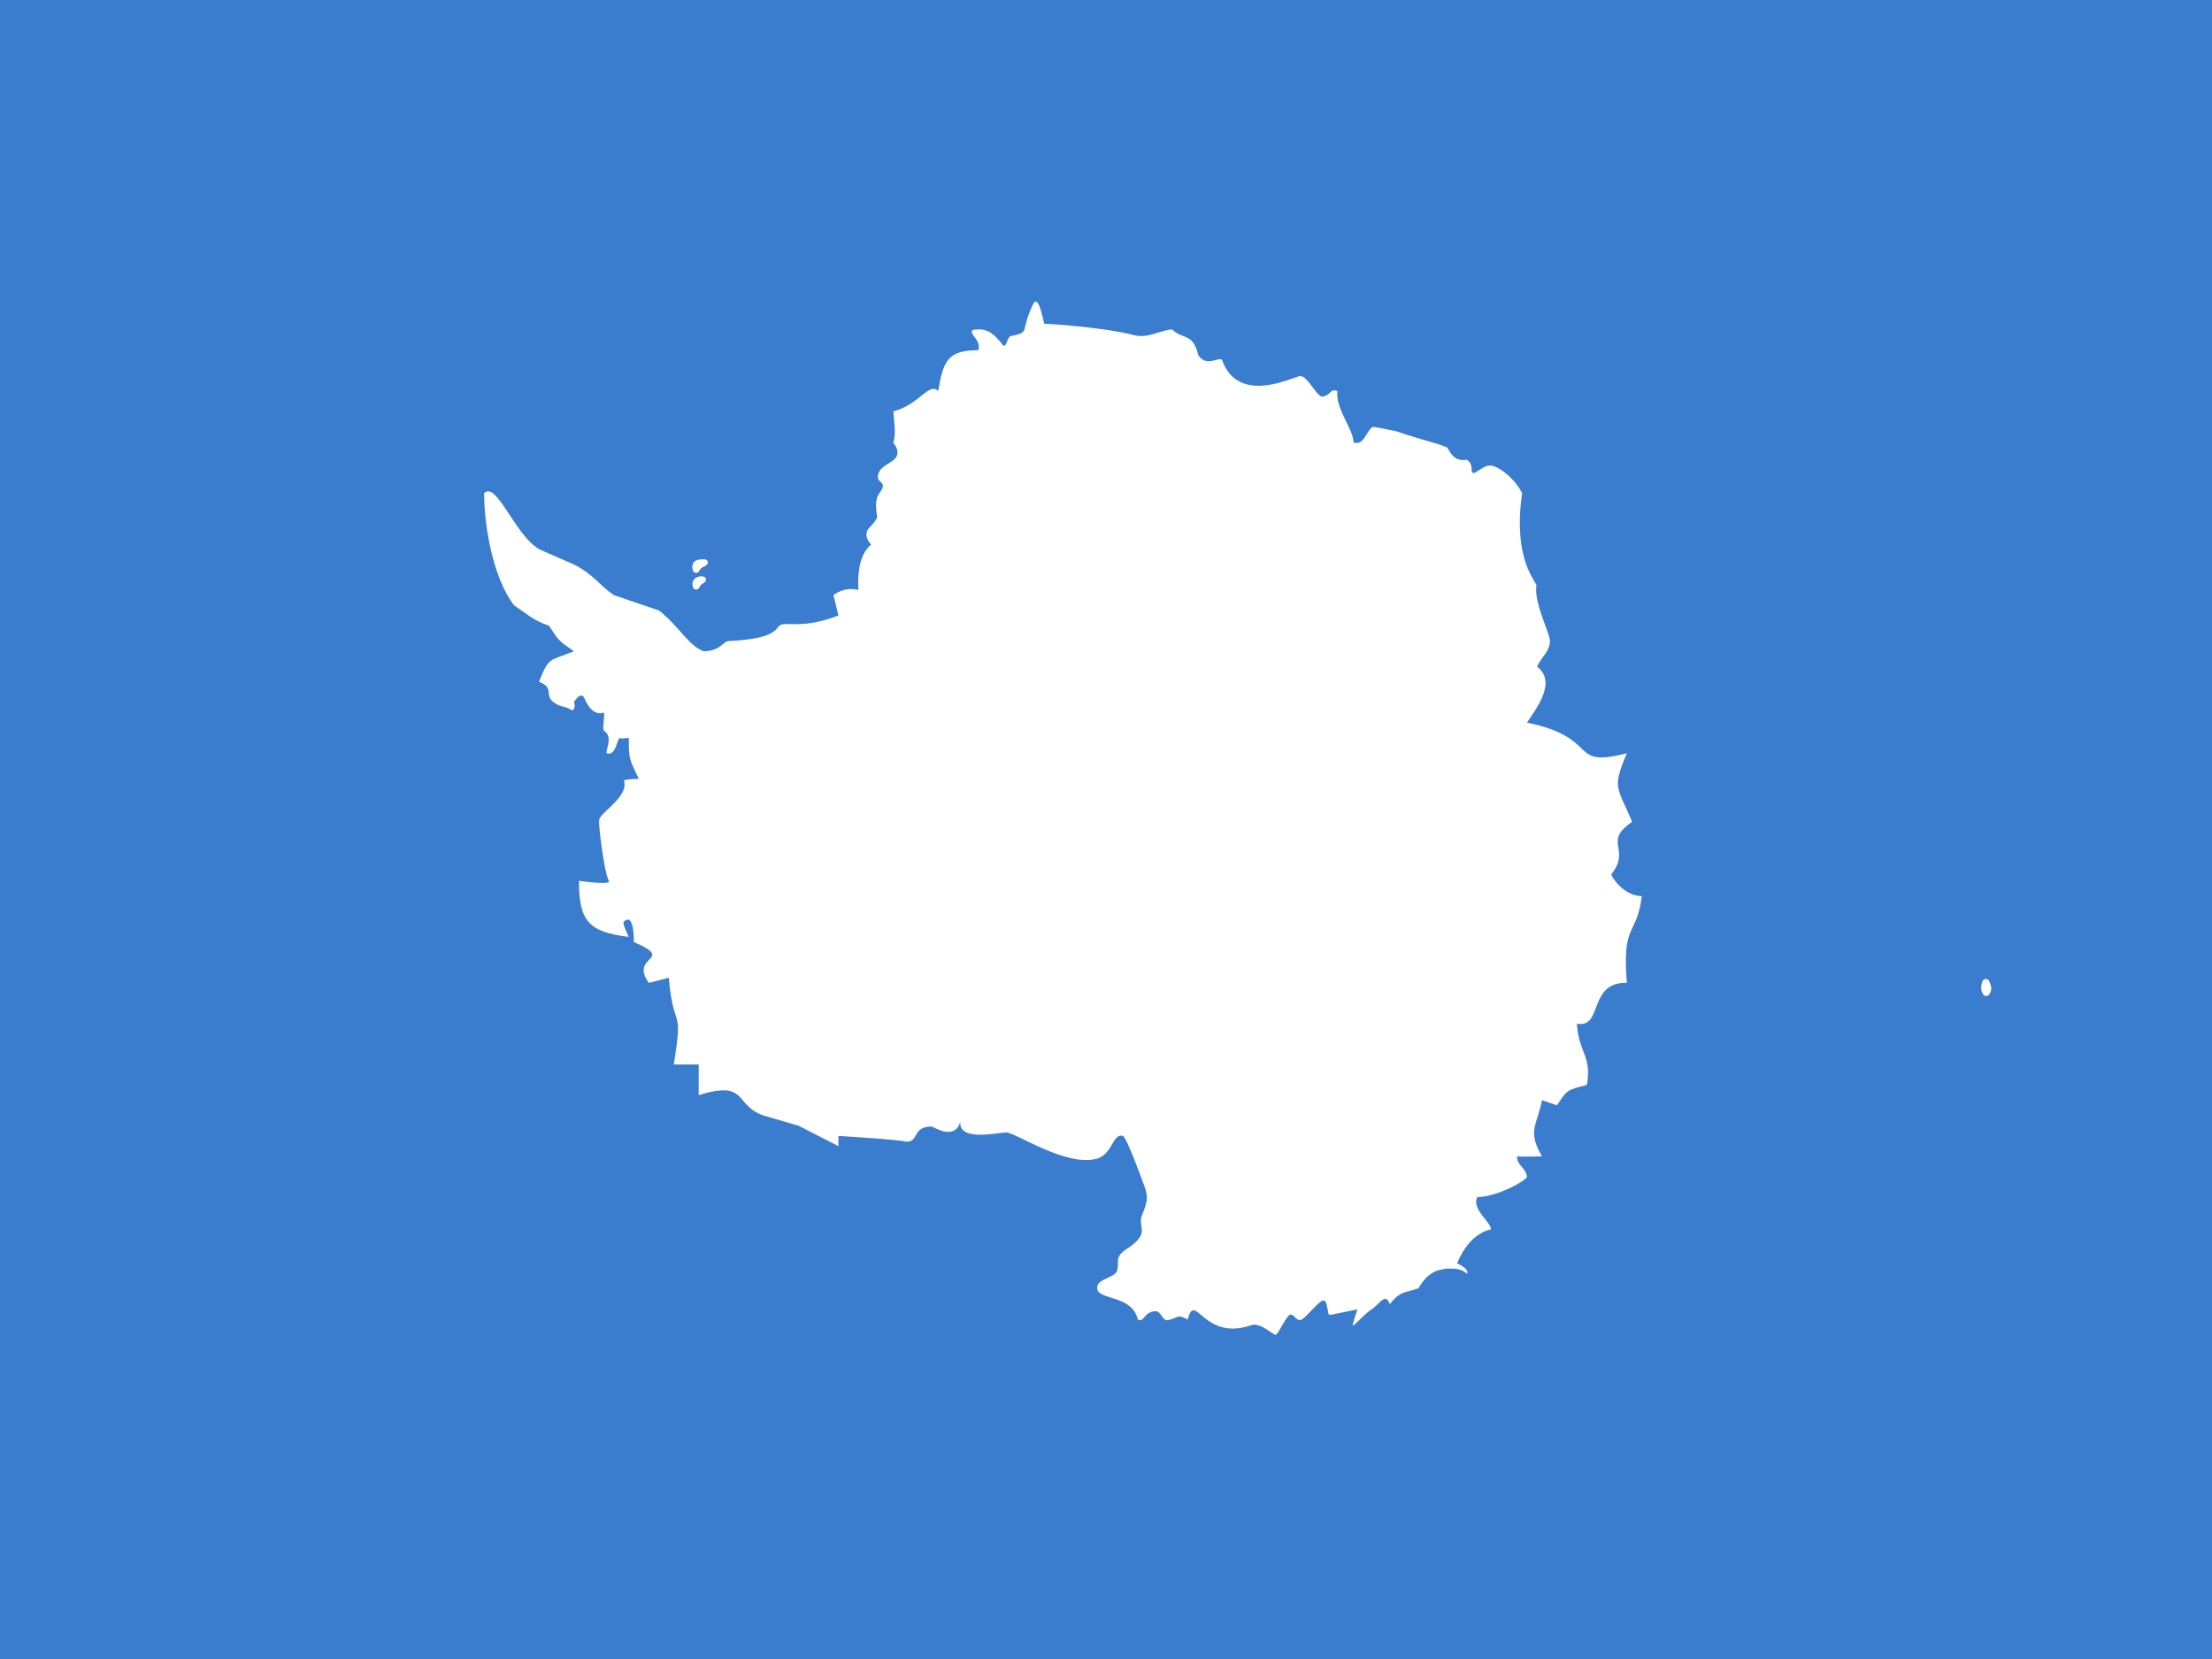
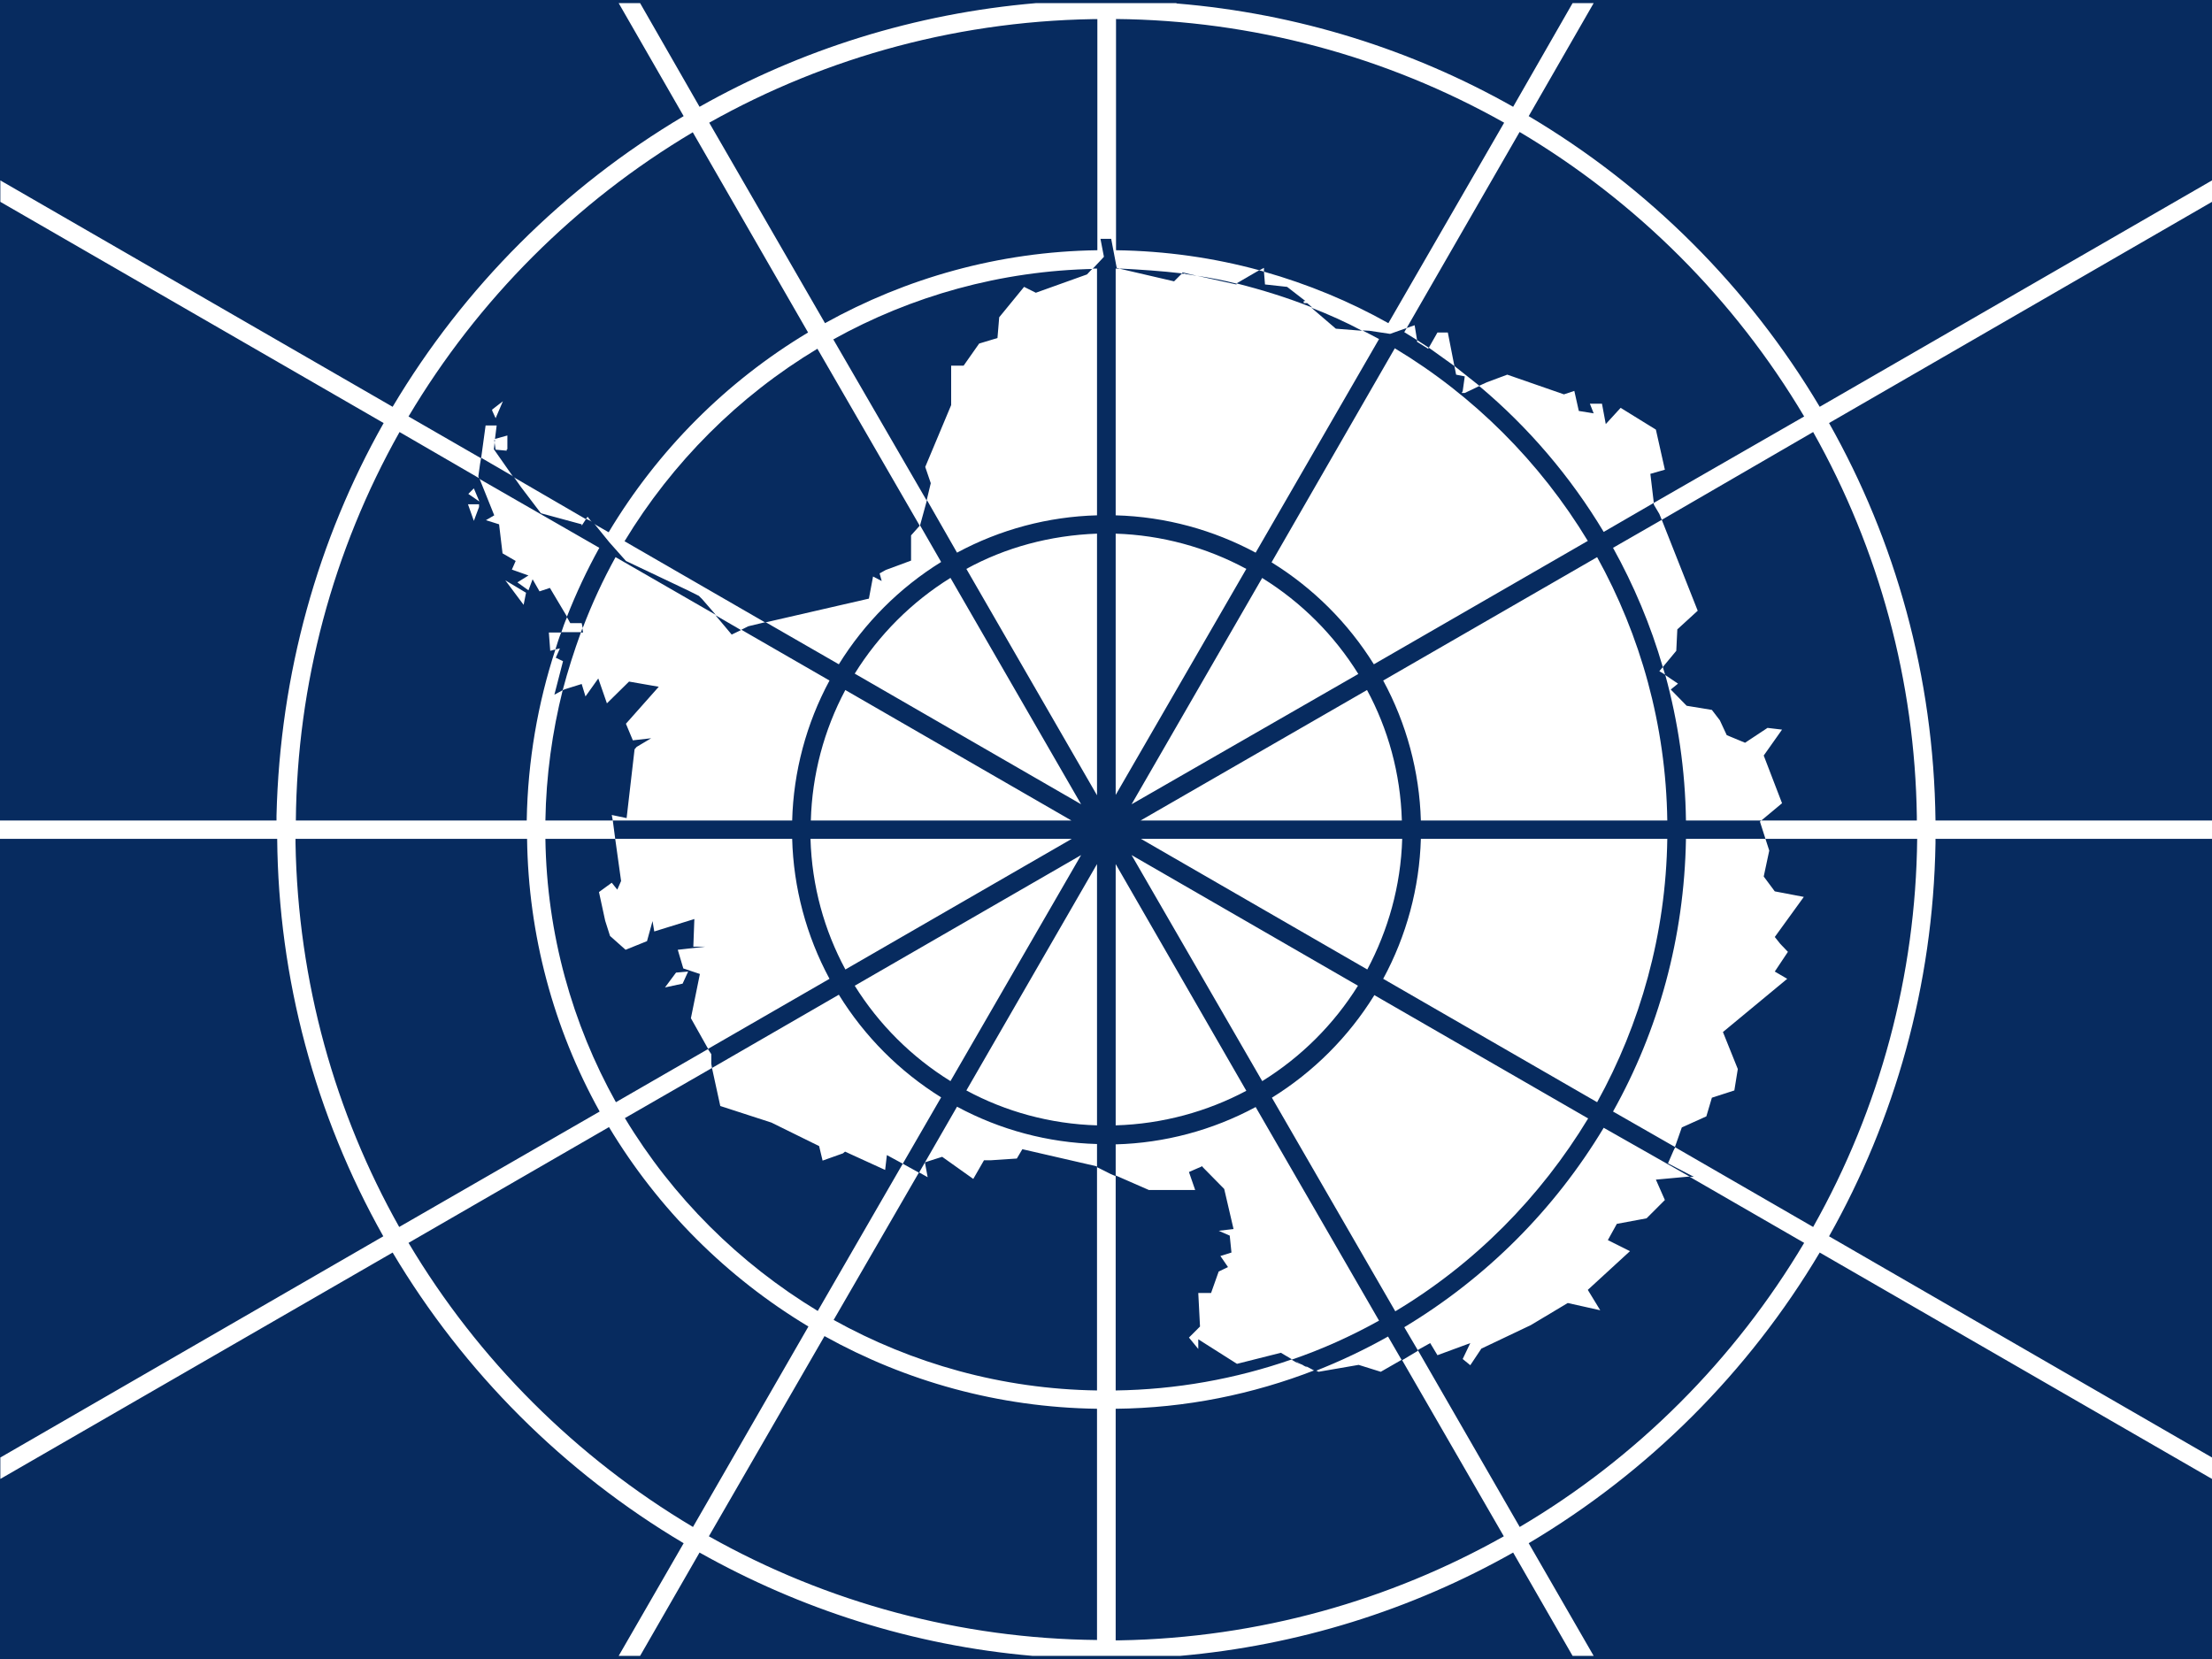
- <svg xmlns="http://www.w3.org/2000/svg" viewBox="0 0 512 512" height="480" width="640">
-   <path fill-rule="evenodd" fill="#3a7dce" d="M-85.333 0h682.67v512h-682.67z" />
-   <path d="M111.82 240.35c-3.08-6.3-3.08-6.3-3.08-12.596-1.54 0-1.828.296-2.72.048-.89-.245-1.226 5.808-4.113 4.626-.48-.59 2.07-4.968-.698-6.788-.89-.593.216-4.184-.17-5.76 0 0-3.512 1.87-6.16-4.722-1.3-1.723-3.08 1.574-3.08 1.574s.77 2.017-.624 2.51c-1.973-1.477-3.418-.703-5.92-2.732-2.502-2.03.53-4.354-4.235-6.076 3.082-7.873 3.082-6.3 10.78-9.447-4.62-3.15-4.62-3.15-7.698-7.874-4.62-1.574-6.16-3.148-10.78-6.297-6.16-7.874-9.24-23.618-9.24-34.64 3.9-3.69 9.24 12.596 16.94 17.32l10.78 4.723c6.16 3.148 7.7 6.296 12.32 9.446l13.86 4.724c6.16 4.723 9.24 11.022 13.86 12.596 5.005 0 5.97-2.948 7.574-3.13 9.053-.476 13.674-1.668 15.478-4.448 1.828-2.214 6.207 1.28 18.527-3.444l-1.538-6.3s3.272-2.754 7.7-1.573c-.12-2.878-.41-10.553 3.95-14.016-2.648-2.84-.87-4.877-.87-4.877s2.454-2.412 2.742-3.69c-1.298-6.94 1.127-7.046 1.67-9.088.544-2.04-2.094-1.342-1.35-4.156.742-2.814 5.203-3.482 5.8-5.8.6-2.32-1.27-3.482-1.163-4.035.963-2.215.146-7.43 0-9.448 8.278-2.264 10.974-9.152 13.86-6.298 1.54-9.448 3.08-12.596 12.32-12.596 1.3-2.903-3.37-5.364-1.54-6.298 3.08-.394 5.438-.197 9.05 4.576 1.14 1.512 1.346-2.215 2.5-2.608 1.155-.394 3.92-.4 4.33-2.264.435-1.92 1.06-4.428 2.6-7.577 1.3-2.56 2.31.984 3.465 6.003 6.497.246 21.175 1.722 27.334 3.444 4.62 1.23 7.7-1.23 12.126-1.722 3.272 3.346 6.352.836 8.085 7.97 2.446 3.85 6.45.346 7.316 1.477 5.15 14.514 22.86 4.723 24.206 4.97 2.26 0 5.023 6.49 6.803 6.328 2.894-.498 2.075-2.516 4.6-1.704-.673 5.462 4.96 11.76 4.96 15.844 0 0 1.37.69 2.64-.523 1.27-1.21 2.436-4.323 3.566-4.25 2.696.394 3.788.748 6.894 1.303 8.35 2.917 12.603 3.575 15.846 5.07 1.51 2.823 2.97 4.268 6.03 3.74 2.526 1.736.683 4.01 2.175 4.157 3.08-1.575 4.09-3.297 7.17-1.722 3.08 1.574 6.16 4.724 7.7 7.873 0 1.574-1.54 7.872 0 17.32.77 3.148 1.143 5.645 4.45 11.046-.878 5.548 4.164 14.884 4.164 17.246 0 3.148-2.456 4.773-3.996 7.92 6.16 4.725 0 12.597-3.08 17.32 23.1 4.725 12.32 14.172 30.8 9.448-4.62 11.022-2.984 10.137 1.636 21.16-9.24 6.298-.192 8.216-6.35 16.088-.386.493 3.655 6.84 9.334 6.84-1.54 12.596-6.16 7.873-4.62 26.767-12.127-.244-7.22 14.123-15.4 12.597.48 9.005 4.668 9.792 3.08 18.894-6.16 1.576-6.16 1.576-9.24 6.3l-4.62-1.575c-1.54 7.873-4.62 9.447 0 17.32 0 0-5.967.197-7.7 0-.144 2.707 2.648 3.445 3.08 6.298-.24 1.132-8.758 6.1-15.4 6.3-1.73 3.886 4.62 8.02 4.236 9.987-7.22 1.427-10.395 10.48-10.395 10.48s3.705 1.526 3.08 3.15c-1.972-1.477-3.08-1.575-6.16-1.575-1.54.394-5.293-.096-8.892 6.114-3.95 1.33-5.814.85-8.81 4.9-1.327-3.86-3.235.037-5.568 1.534-2.33 1.5-5.47 5.226-5.893 5.067.097-1.082 1.444-5.02 1.444-5.02l-7.7 1.576-.948.097c-.606.06-.444-4.596-1.903-4.427-1.46.17-5.634 5.857-7.057 6.035-1.42.18-1.87-1.808-3.095-1.635-1.224.173-3.61 6-4.478 6.153-.867.155-4.306-3.54-7.253-3.025-15.16 5.463-17.567-10.775-19.924-1.622-3.176-1.722-2.626-.723-5.853.142-2.06.543-2.247-2.783-4.078-2.732-3.664.106-3.47 3.65-5.47 2.59-1.634-7.38-11.5-6.053-12.463-9.2-.782-3.285 4.275-3.27 5.91-5.495 1.25-3.21-1.306-4.43 3.77-7.527 6.613-4.574 2.81-6.3 3.97-9.736 2.074-4.964 2.086-6.175.354-10.554 0 0-5.15-14.17-6.16-14.17-3.08-.886-3.08 5.214-7.604 6.888-9.24 3.148-25.552-7.972-28.392-7.972-2.597.05-14.632 2.914-14.178-3.222-1.8 5.966-8.416 1.402-8.824 1.402-6.16 0-3.802 4.87-7.94 4.674-1.88-.64-20.838-1.77-20.838-1.77v3.148l-12.32-6.3-10.78-3.147c-9.24-3.15-4.62-11.023-20.02-6.3v-9.447h-7.7c3.08-18.895 0-9.447-1.54-26.767l-6.16 1.575c-6.16-8.512 8.566-6.888-4.62-12.595 0 0 .242-9.4-3.08-6.3-.673.395 1.54 4.725 1.54 4.725-12.32-1.574-15.4-4.724-15.4-17.32 0 0 10.155 1.477 9.24 0-1.443-2.36-3.32-17.713-2.983-18.747-.145-2.067 9.432-7.282 7.58-12.253 1.178-.443 4.642-.49 4.642-.49" fill="#fff" />
-   <path stroke-linejoin="round" d="M527.55 303.26c-.493 1.108-.405 2.215.104 3.005.914-1.37.142-2.003-.104-3.005z" stroke="#fff" stroke-linecap="round" stroke-width="2.249" fill="none" />
-   <path stroke-linejoin="round" d="M131.51 178.94s-2.583-.316-2.003 1.95c.844-1.74 1.95-1.844 2.003-1.95zM132.09 173.67c-1.423.053-3.163-.21-2.583 2.055.844-1.74 2.53-1.95 2.583-2.055zM141.81 203.87s2.214-.158 1.634 2.108c-.844-1.74-1.58-2.002-1.634-2.108z" stroke="#fff" stroke-width="2.108" fill="none" />
+ <svg xmlns="http://www.w3.org/2000/svg" id="flag-icon-css-aq" viewBox="0 0 640 480">
+   <path fill="#072B5F" d="M0 0h640v480H0z" />
+   <path fill="#FFF" d="M340.4 1c35.2 2.9 68.2 13.4 97.4 29.9L455 .9h6.1l-18.8 32.7a241.2 241.2 0 0184.2 84.1l113.5-65.5v6.2l-110.8 64c19.2 34 30.3 73.2 30.8 115h80v5.3h-80v1.3c-.7 41.3-11.8 80-30.8 113.7l110.8 64v6.2l-113.5-65.5a241.2 241.2 0 01-84.2 84.1l18.8 32.6H455l-17.2-29.9a238.4 238.4 0 01-96.4 29.9h-42.6c-34.8-3-67.4-13.6-96.4-29.9l-17.2 29.9H179l18.8-32.6a241.2 241.2 0 01-84.2-84.1L.1 427.9v-6.2l110.8-64a238.8 238.8 0 01-30.7-115H0v-5.3h80V236C81 194.8 92 156 111 122.4L.1 58.4v-6.2l113.5 65.5a241.2 241.2 0 0184.2-84.1L179 .9h6.2l17.2 30c29.2-16.5 62.2-27 97.4-30h40.6zM238.6 386.5l-33.5 58a233.5 233.5 0 00112.3 30v-66.9c-28.6-.4-55.4-8-78.8-21zm167 6.9l-6.1 3.5-6.4-2-11.6 2-1-.5c-18 7-37.4 11-57.7 11.2v67h1.2c40.3-.7 78.2-11.6 111.1-30.1l-29.5-51.1zm83.3-53l-9.8.9 2.6 5.9-5.3 5.3-8.6 1.6-2.6 4.7 6.4 3.2-12.2 11.2 3.6 5.9-9.4-2.1-10.7 6.4-14.3 6.8-3.2 4.8-2.2-1.8 2.2-4.6-9.5 3.5-2.1-3.5-3.6 2 29.5 51.2c33.9-20 62.2-48.4 82.3-82.2l-33.1-19.1zm-312.7-14.3l-58 33.5c20.1 33.8 48.5 62.1 82.3 82.2l33.4-58a168.6 168.6 0 01-57.7-57.7zm119.6 6.4l-1.6 2.7-7.5.5h-2l-3.1 5.4-9-6.4-5 1.6.8 4.3-2.5-1.4-24.7 42.7c22.7 12.6 48.6 20 76.2 20.4v-64.8l-.3-.1-21.3-4.9zm52.1 4.9l-3.9 1.7 1.8 5.2h-13.4l-9.6-4.2v62.2a162 162 0 0051-9l-3.2-1.9-12.7 3.2-11.2-7.1v2.8L344 387l3.2-3.2-.5-9.7h3.7l2.2-6.2 2.7-1.3-2.2-3.2 3.2-1-.5-4.9-3.2-1.4 4.3-.5-2.7-11.6-6.3-6.4zM206 309l-25.2 14.5c13.8 22.9 33 42 55.8 55.8l24.6-42.6-4.6-2.5-.5 4.3-11.6-5.3-.6.5-5.9 2.1-1-4.2-13.8-6.8-14.8-4.8-2.4-11zm304.8-66.3l1.1 3.4-1.6 7.5 3.2 4.3 8.4 1.6-8.4 11.6 1.6 2 2.2 2.3-3.8 5.7 3.6 2.1-18.6 15.4 4.3 10.7-1 6.2-6.5 2.1-1.6 5.4-7.1 3.2-2 5.7 40 23.1a233.5 233.5 0 0030.1-112.3h-43.9zm-425.3 0v1.2c.7 40.4 11.5 78.2 30 111.1l58-33.4a166.9 166.9 0 01-21-78.9h-67zm72.3 0c.4 27.6 7.8 53.6 20.4 76.2l26.7-15.4-5-8.9 2.6-12.8-4.8-1.6-1.6-5.4 8-.9h-3.5l.3-8-11.6 3.6-.5-3-1.6 5.8-6.2 2.5-4.5-4-1.4-4.4-1.8-8.3 3.7-2.7 1.6 2 1.1-2.5-1.7-12.2h-20.2zm41.3 38.4l-1.6 3.5-5.1 1.1 3.2-4.3 3.5-.3zm-26-84.8l-3.7 5.2-1.1-3.6-4.8 1.5-.7.3c-3 12-4.8 24.7-5 37.7h19.5l-.3-1.6 4.3.9 2.3-19.9.6-.7 4.2-2.5-5.3.6-2-4.8 9.5-10.7-8.6-1.5-6.4 6.3-2.5-7.2zM524.6 125l-43.8 25.4 10.4 26.3-5.9 5.4-.3 6.2-3.9 4.7.7 2.3 3.7 2.5-2.1 1.7 4.6 4.7 7.3 1.2 2.3 3 2 4.3 5.3 2.2 6.5-4.3 4.2.5-5.3 7.5 5.3 13.8-6 5h45v-1.2a233.4 233.4 0 00-30-111.2zm-409 0a233.5 233.5 0 00-30 112.4h66.8v-.1c.3-17.2 3.2-33.8 8.3-49.4l-1.5.4-.4-5.3h3.6c.5-1.5 1-3 1.7-4.5l-5-8.4-3 1-2-3.5-1.2 3.2-3.2-2.3 3.2-2-4.8-1.7 1.1-2.5-3.8-2.2-1-8.4-3.8-1.2 2.4-1.4-4.3-10.7-23.1-13.4zM207 178l4.7 5.6 2.7-1.3-7.4-4.3zm-39 5h.7l-.2-1.2-.5 1.3zm68.5-82.1c-22.8 13.7-42 32.9-55.8 55.7l40.7 23.5 30-6.9 1.2-6.4 2.5 1.3-.6-2.2 1.8-1 7.3-2.7v-7.3l2.5-2.8-29.6-51.2zm-85 74.1v.2-.2zm-5.3-7.1l6 3.6-.7 3.5-5.3-7.1zm54.2-129.6a235.8 235.8 0 00-82.2 82.2l21 12.1 1.3-9.5h3.2l-.5 4v.2h-.2l.1.7-.2 2 5.6 8 21 12.2.5-.7 1.4 1.8 4.7 2.7c14.2-23.7 34-43.6 57.7-57.8l-33.4-58zm-61.8 107.6v.8l-1.5 4-1.7-4.8h3.2zm301-107.6L407 94.9l2.3-.8.7 4.3 3.4 2.2 2.5-4.4h3l1.9 9.7 7.2 5.7 2.2-1 5.9-2.2 16.4 5.7 3-1 1.3 5.8 4.3.7-1.1-2.8h3.5l1.1 5.9 4.3-4.7 10.2 6.3 2.6 11.6-4.2 1.2 1 8.4 43.5-25a235.8 235.8 0 00-82.3-82.3zm-302.5 103l1.6 3.8-3.2-2.2 1.6-1.6zm179-63.5h.8c-27.5.5-53.3 7.9-75.8 20.4l27 46.6 1.2-5-1.6-4.7 7.5-17.9v-11.4h3.6l4.5-6.4 5.3-1.6.5-6 7.2-8.8 3.4 1.7 14.8-5.3 1.5-1.6zM146.8 126v4h-.2v.4l-3.2-.3-.3-2 .1-.8V127l3.6-1zm-1.3-9.9l-2.1 4.9-1-2.2v-.3l3.1-2.4zm234-27l7 6 7.6.6c-4.7-2.5-9.6-4.7-14.5-6.6zM322.9 5.5v66.9c14.4.2 28.3 2.2 41.5 5.8l1.3-.7v1.1c12.7 3.6 24.8 8.6 36 14.9l33.5-58a233.5 233.5 0 00-112.3-30zm-2.7 0c-41.8 0-81 10.9-115 30l33.5 58c23.4-13 50.2-20.7 78.8-21.1v-67h2.7zm26.2 74.3l11.3 2.5.2-.2c-3.8-1-7.6-1.7-11.5-2.3zm-22.2-2l15.5 3.6 2.3-2.3C336 78.4 330 78 324 77.7z" />
+   <path fill="#072B5F" d="M321.5 69.1l1.6 8.4 1 .2h-1.3v71.4c14.6.4 28.4 4.3 40.5 10.8L399 98.1a162 162 0 00-4.8-2.5l2 .1 6 .9 4.8-1.7-.7 1.2 3.7 2.3v.5l3.2 2 .2-.3 7.4 5.3.5 2.5 2.5.5-.6 4.3-.3.5h.9l4.2-2c14.2 11.9 26.4 26.2 36 42.2l14.5-8.4v.5l1.6 2.7.7 1.7-14.1 8.1c6 10.8 10.9 22.4 14.4 34.5l-1 1.2 1.7 1c3.7 13.5 5.8 27.6 6 42.2h21.8l-.4.3 1.6 5h-23v.1c-.5 28.6-8 55.4-21.1 78.8l18 10.3-.5 1-1.6 3.7 7.5 3.9H489L464 326.3a168.6 168.6 0 01-57.7 57.7l4 6.8-4.7 2.8-4-6.9a167 167 0 01-21.1 10l-2.2-1.2-1.1-.4-2-1.2h-.1l1.8 1-2-.8-1.2-.7c8.8-3 17.2-6.8 25.3-11.3l-35.7-61.8a90.5 90.5 0 01-40.5 10.8v9.2l-1.4-.6-4-2V331a90.5 90.5 0 01-40.5-10.8l-11 19.1-4.7-2.6 11.1-19.2a91.5 91.5 0 01-29.6-29.7L206 309l-.2-1.2V305l-1-1.5 35.2-20.3a90.5 90.5 0 01-10.8-40.5H178l-.7-5.3h51.9a90.5 90.5 0 0110.8-40.5l-25.5-14.7 2-1 5-1.2 21.2 12.2a91.5 91.5 0 0129.6-29.6l-6.1-10.6 2-7.3 8.7 15.2a90.5 90.5 0 0140.5-10.8V77.7h-1.3l.3-.2 3-3.2-1-5.2h3.1zM377 395h.3l1 .7-1.3-.7zm20.6-107a91.5 91.5 0 01-29.6 29.6l35.7 61.8c22.9-13.7 42-33 55.8-55.8l-61.9-35.7zM322.8 250v75.6c13.6-.4 26.5-4 37.8-10L322.8 250zm-5.4 0l-37.8 65.5c11.3 6.1 24.2 9.7 37.8 10.1V250zm165-7.3h-71.3a90.5 90.5 0 01-10.9 40.5l61.9 35.7c12.5-22.6 19.9-48.6 20.3-76.2zm-155 4.7l37.8 65.4a86 86 0 0027.7-27.6l-65.5-37.8zm-14.6 0l-65.5 37.8a86 86 0 0027.7 27.6l37.8-65.4zm-2.7-4.7h-75.6c.4 13.7 4 26.5 10.1 37.8l65.5-37.8zm95.6 0h-75.6l65.5 37.8c6-11.3 9.7-24.1 10.1-37.8zm-10.1-43.1L330 237.4h75.6c-.4-13.7-4-26.5-10.1-37.8zm-151 0a85.2 85.2 0 00-10 37.8H310l-65.5-37.8zm217.5-38.4l-61.9 35.7a90.5 90.5 0 0110.9 40.5h71.3c-.4-27.7-7.8-53.6-20.3-76.2zm-187.1 6a86 86 0 00-27.7 27.7l65.5 37.8-37.8-65.5zm90.2 0l-37.8 65.5L393 195a86 86 0 00-27.7-27.7zm-47.8-12.8c-13.6.5-26.5 4-37.8 10.2l37.8 65.5v-75.7zm5.4 0V230l37.8-65.4a85.2 85.2 0 00-37.8-10.2zm-160 45.3l-2.4 1.3 2.5-9.7-2.1-1 1.2-2.7-1.3.3c.5-1.6 1-3.3 1.7-5h5.7c-2 5.5-3.8 11.1-5.3 16.8zm240.8-99l-35.7 62a91.5 91.5 0 0129.6 29.5l61.9-35.7c-13.8-22.8-33-42-55.8-55.7zm-264.3 31.8l9.3 5.4 2.2 3.1 5.7 7.5 11.8 3.2v.4l1.3-2 2 1 4.7 5.8 3.2 3.6 1.6 1.8 17.9 8.5 3.2 1.6 1 1 3.9 4.5-29-16.7c-3.6 6.5-6.8 13.4-9.5 20.5l-.3-1.4H165l-1-1.8a167 167 0 019.4-20l-34.8-20-.2-.7.5-3.6.3-1.7zm226.4-53.9l.3 3.7 6.4.7 5.3 4.1h-.5v.6h1l.6.5.9.8c-7-2.8-14.4-5.1-21.9-7l.3-.2 6.2-3.6 1.4.4zm-23.5.2l1.1.3 3 .7-3.2-.5-1-.4.6.3h-.8l.3-.4zm-24.6-1h-.2.2zm2.5-.1h-2.5 2.5z" />
</svg>
